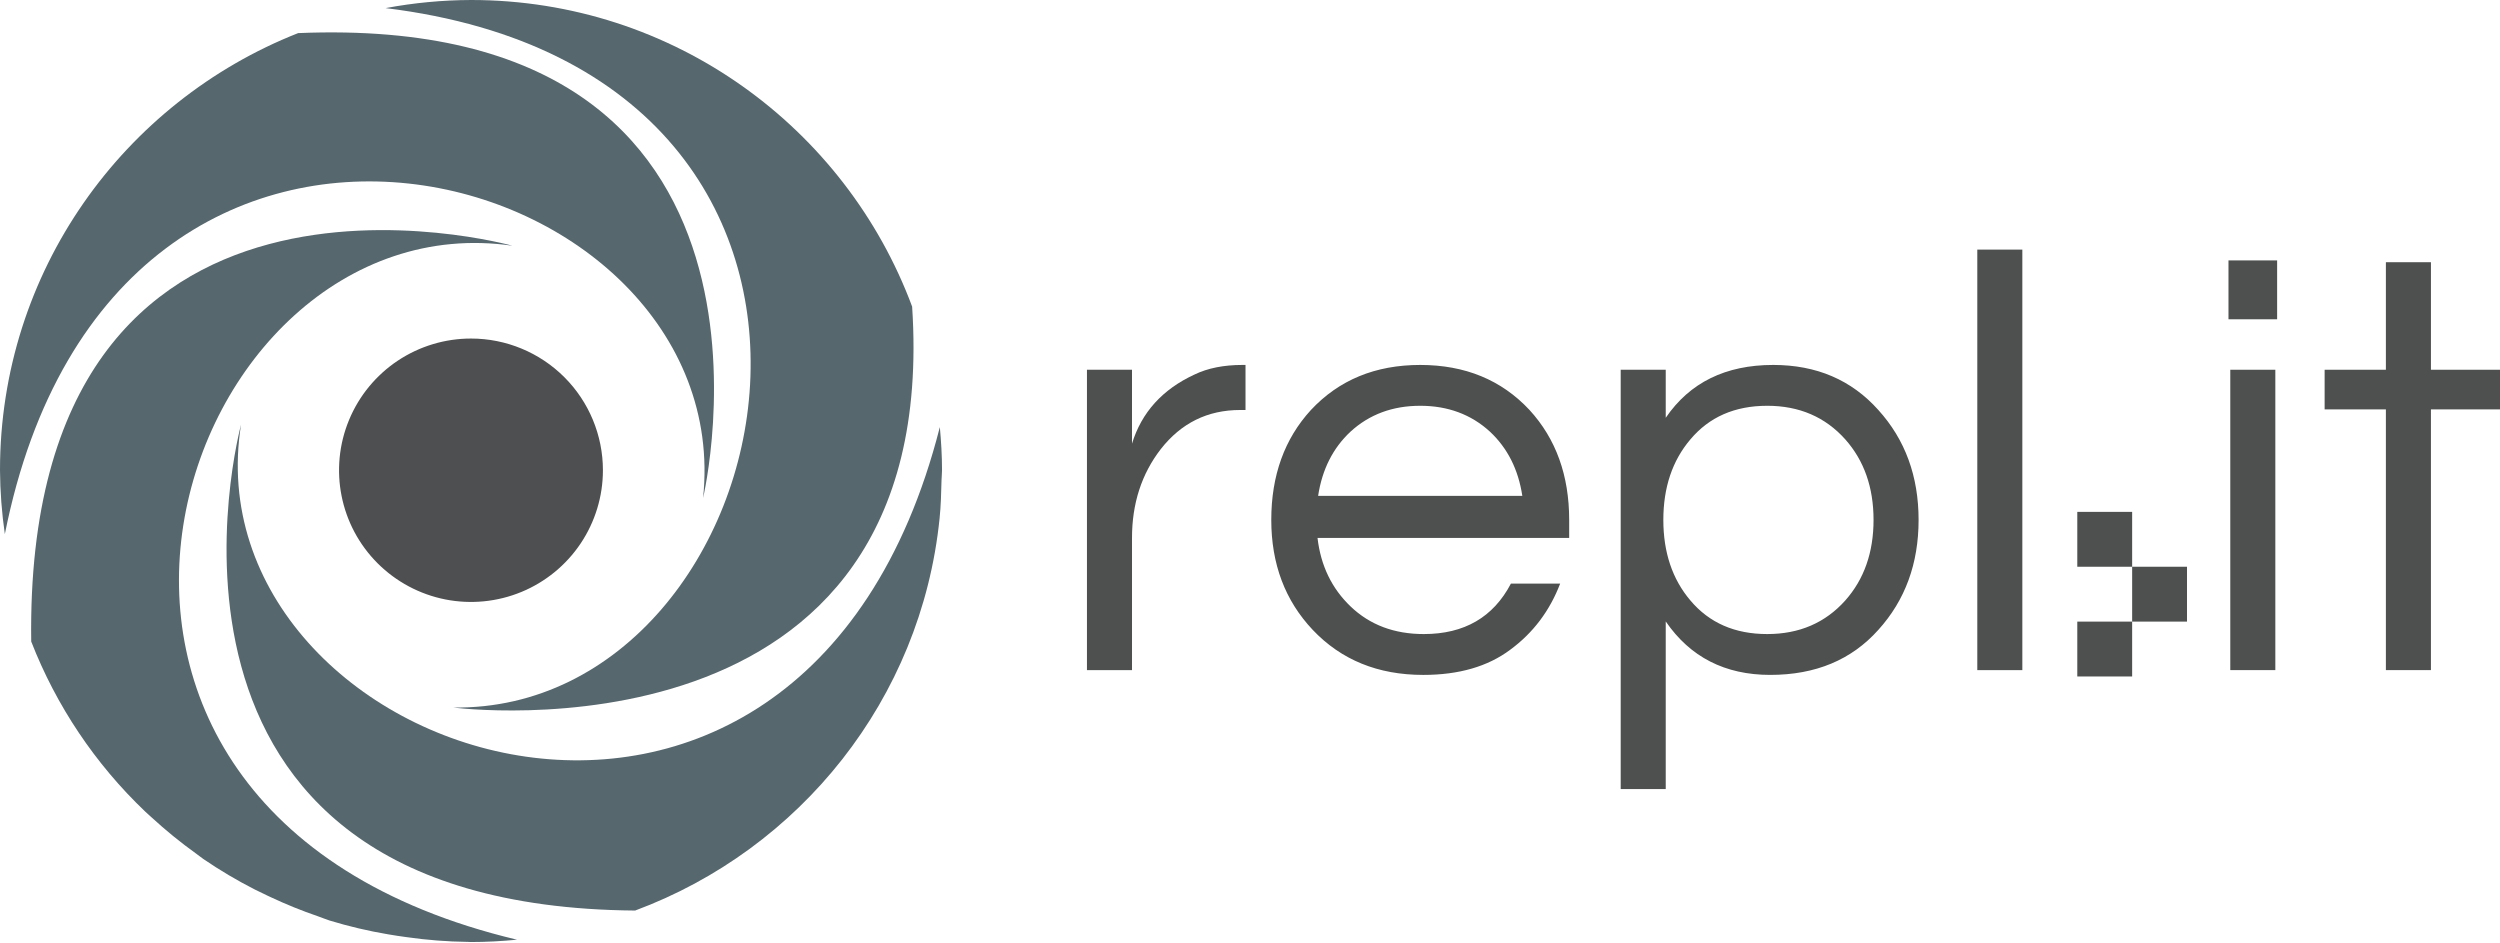
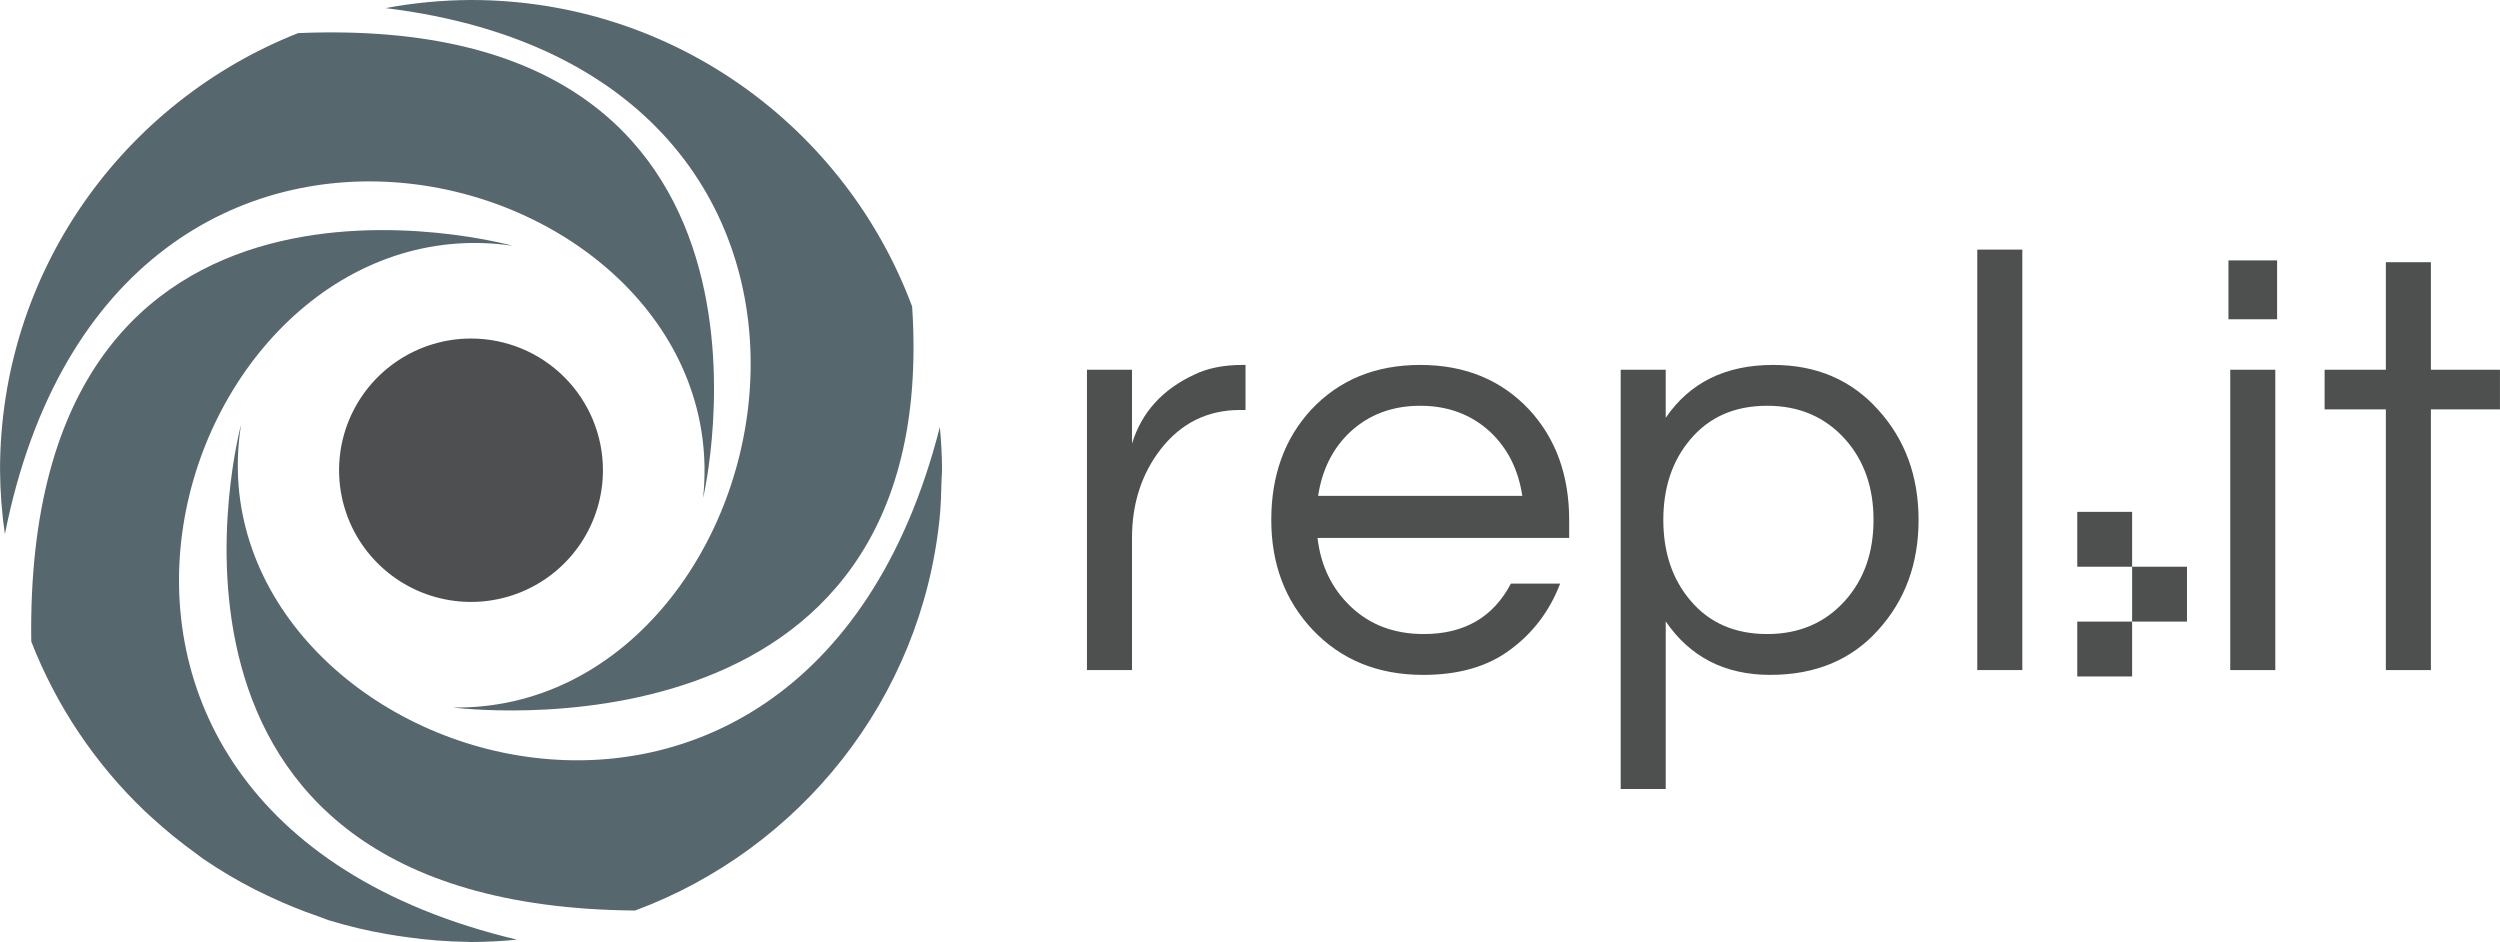
- <svg xmlns="http://www.w3.org/2000/svg" width="2500" viewBox="0 0 621 234">
+ <svg xmlns="http://www.w3.org/2000/svg" width="2500" height="942" viewBox="0 0 621 234">
  <path fill="#56676E" d="M226.574 76.155c7.614 115.444-114.02 99.593-114.02 99.593C196.088 176.93 231.315 18.622 95.78 2.013 102.78.7 109.882.027 117 0c50.276 0 93.02 31.718 109.574 76.155z" />
  <path fill="#56676E" d="M174.642 123.72S203.37 2.823 74.058 8.223C30.696 25.322 0 67.438 0 116.796c.04 5.315.442 10.62 1.203 15.882 27.214-136.78 182.254-92.482 173.44-8.957z" />
  <path fill="#56676E" d="M7.757 159.36C5.89 27.193 127.312 61.043 127.312 61.043 43.97 48.91-7.815 200.985 128.422 233.42c-3.788.372-7.63.58-11.52.58-.1 0-.198-.008-.295-.016-.097-.007-.195-.015-.293-.015-5.16-.06-10.31-.46-15.418-1.196a130.5 130.5 0 0 1-4.502-.688c-4.922-.83-9.786-1.98-14.56-3.437-.56-.175-1.098-.383-1.637-.59l-.006-.003-.01-.004c-.414-.16-.827-.32-1.25-.463a115.582 115.582 0 0 1-11.698-4.74l-.878-.412a93.122 93.122 0 0 1-3.035-1.47 116.377 116.377 0 0 1-12.81-7.592c-.325-.225-.64-.467-.954-.71l-.016-.01-.005-.005c-.263-.2-.527-.403-.798-.596a117.278 117.278 0 0 1-11.096-9.027c-.205-.19-.413-.377-.62-.563l-.036-.032-.003-.002-.017-.016c-.305-.274-.61-.547-.91-.83A117.058 117.058 0 0 1 7.757 159.36z" />
  <path fill="#56676E" d="M157.756 226.18C27.342 225.14 59.88 105.465 59.88 105.465c-13.302 82.982 139.123 136.016 173.577.617.32 3.537.543 7.107.543 10.726 0 .442-.03.877-.062 1.31v.015c-.03.387-.057.774-.063 1.165-.07 3.177-.165 6.348-.48 9.457-4.57 44.944-34.72 82.224-75.64 97.43z" />
  <path fill="#4E4F50" d="M149.765 116.808c0 6.47-1.923 12.797-5.524 18.177a32.759 32.759 0 0 1-14.71 12.05 32.836 32.836 0 0 1-18.935 1.86 32.795 32.795 0 0 1-16.78-8.957 32.667 32.667 0 0 1-7.097-35.657 32.743 32.743 0 0 1 12.075-14.68 32.815 32.815 0 0 1 18.21-5.507 32.796 32.796 0 0 1 23.167 9.585 32.686 32.686 0 0 1 9.595 23.13z" />
  <g fill="#4E5050">
    <path d="M491.16 166.454h11.19V62h-11.19v104.454zm-181.774-64.612V90.65h-.746c-4.675 0-8.653.796-11.935 2.388-7.957 3.68-13.13 9.4-15.516 17.16V91.844H270v74.61h11.19v-32.828c0-8.555 2.386-15.917 7.16-22.085 5.072-6.465 11.637-9.698 19.693-9.698h1.343z" />
    <path fill-rule="evenodd" d="M353.678 157.5c10.046 0 17.256-4.177 21.632-12.533h12.234c-2.586 6.764-6.713 12.236-12.383 16.414-5.568 4.18-12.78 6.268-21.63 6.268-11.24 0-20.39-3.73-27.452-11.19-6.862-7.263-10.294-16.366-10.294-27.31 0-11.04 3.283-20.143 9.847-27.306 6.963-7.46 16.014-11.192 27.153-11.192 11.14 0 20.19 3.73 27.152 11.192 6.565 7.163 9.847 16.265 9.847 27.307v4.476h-62.51c.796 6.864 3.53 12.534 8.205 17.01 4.774 4.577 10.84 6.865 18.2 6.865zm-.895-56.703c-6.863 0-12.63 2.14-17.306 6.417-4.376 4.08-7.06 9.4-8.056 15.966h50.725c-.995-6.565-3.68-11.888-8.056-15.966-4.676-4.278-10.444-6.417-17.307-6.417zm60.985 2.985c5.968-8.755 14.87-13.132 26.705-13.132 10.742 0 19.444 3.73 26.108 11.192 6.665 7.36 9.997 16.464 9.997 27.307s-3.332 19.945-9.996 27.307c-6.663 7.46-15.614 11.19-26.853 11.19-11.24 0-19.89-4.426-25.96-13.28V196H402.58V91.844h11.188v11.938zm25.213-2.985c-8.055 0-14.42 2.786-19.095 8.357-4.476 5.272-6.713 11.937-6.713 19.995 0 8.057 2.237 14.722 6.713 19.995 4.675 5.57 11.04 8.356 19.096 8.356 7.958 0 14.423-2.784 19.396-8.355 4.674-5.273 7.01-11.938 7.01-19.996 0-8.06-2.336-14.724-7.01-19.996-4.973-5.57-11.438-8.357-19.395-8.357z" />
    <path d="M554.003 91.844h11.19v74.61h-11.19v-74.61zM565.64 79.31V64.686h-12.085V79.31h12.084zm27.014 87.144v-64.76h-15.217v-9.85h15.217v-26.71h11.19v26.71H621v9.85h-17.157v64.76h-11.19zM516 127.15h13.626v13.63H516v-13.63zm13.626 27.258v-13.63h13.627v13.63h-13.627zm0 0v13.63H516v-13.63h13.626z" />
  </g>
</svg>
